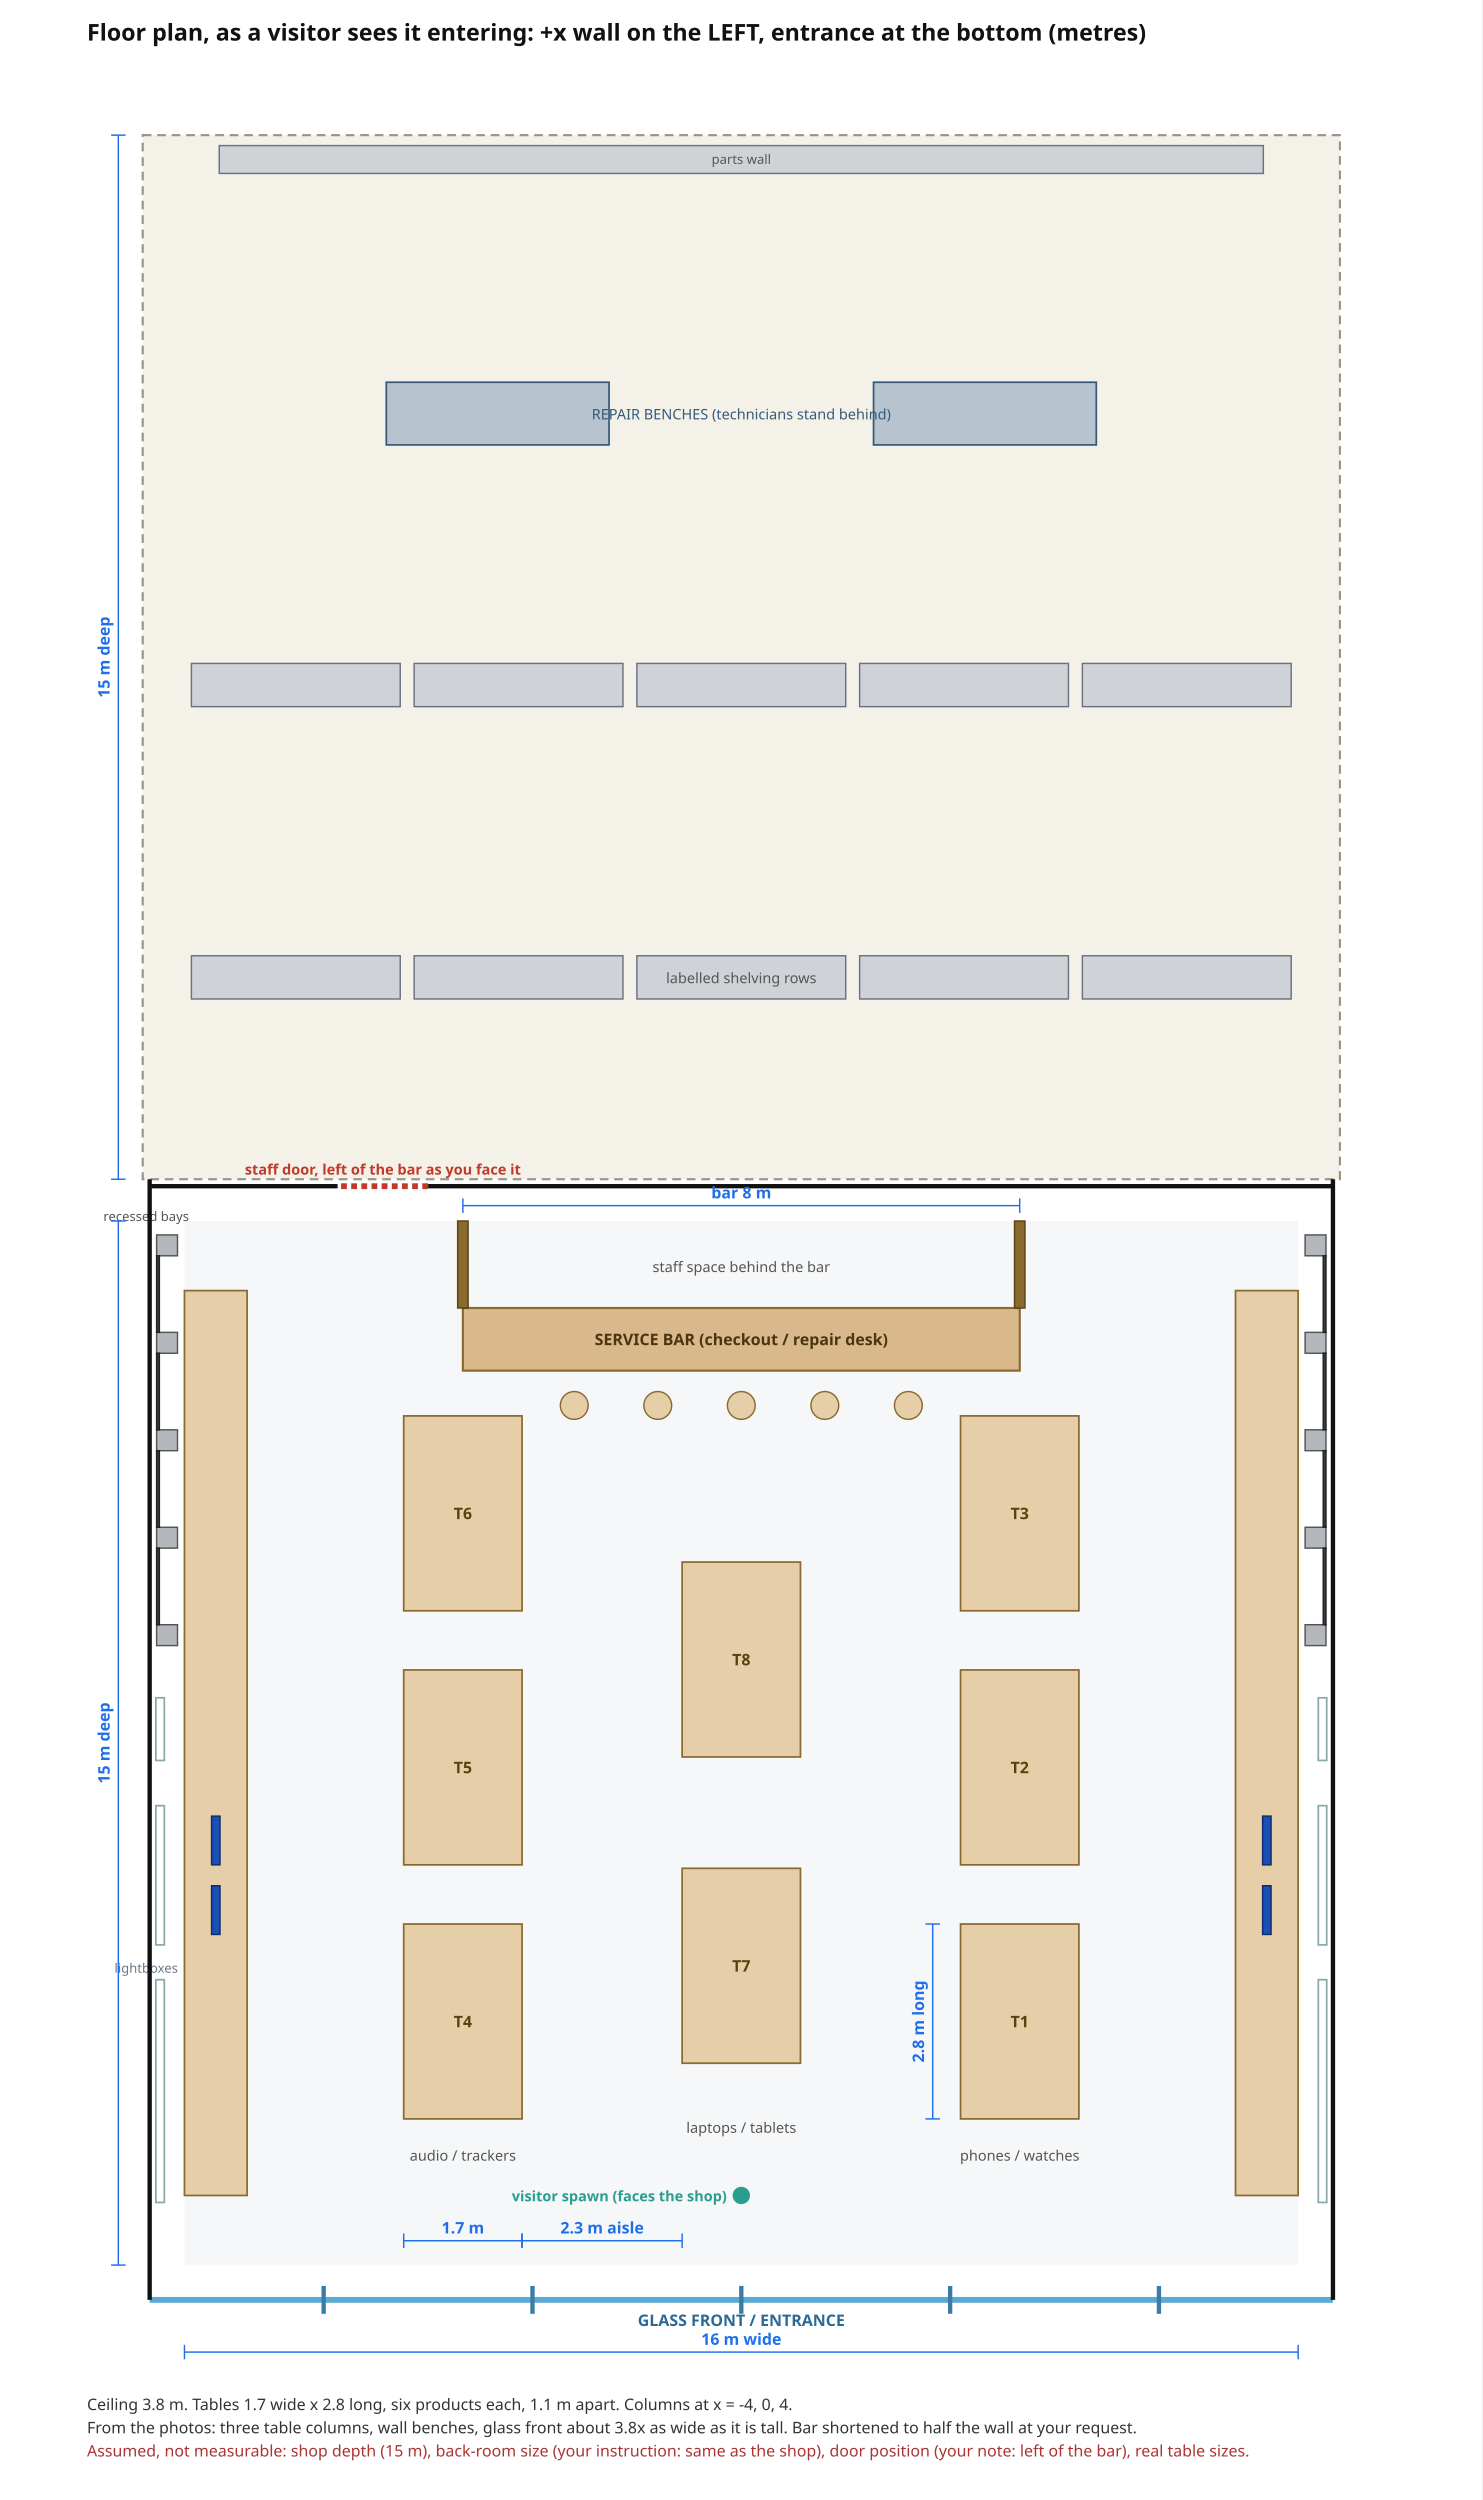
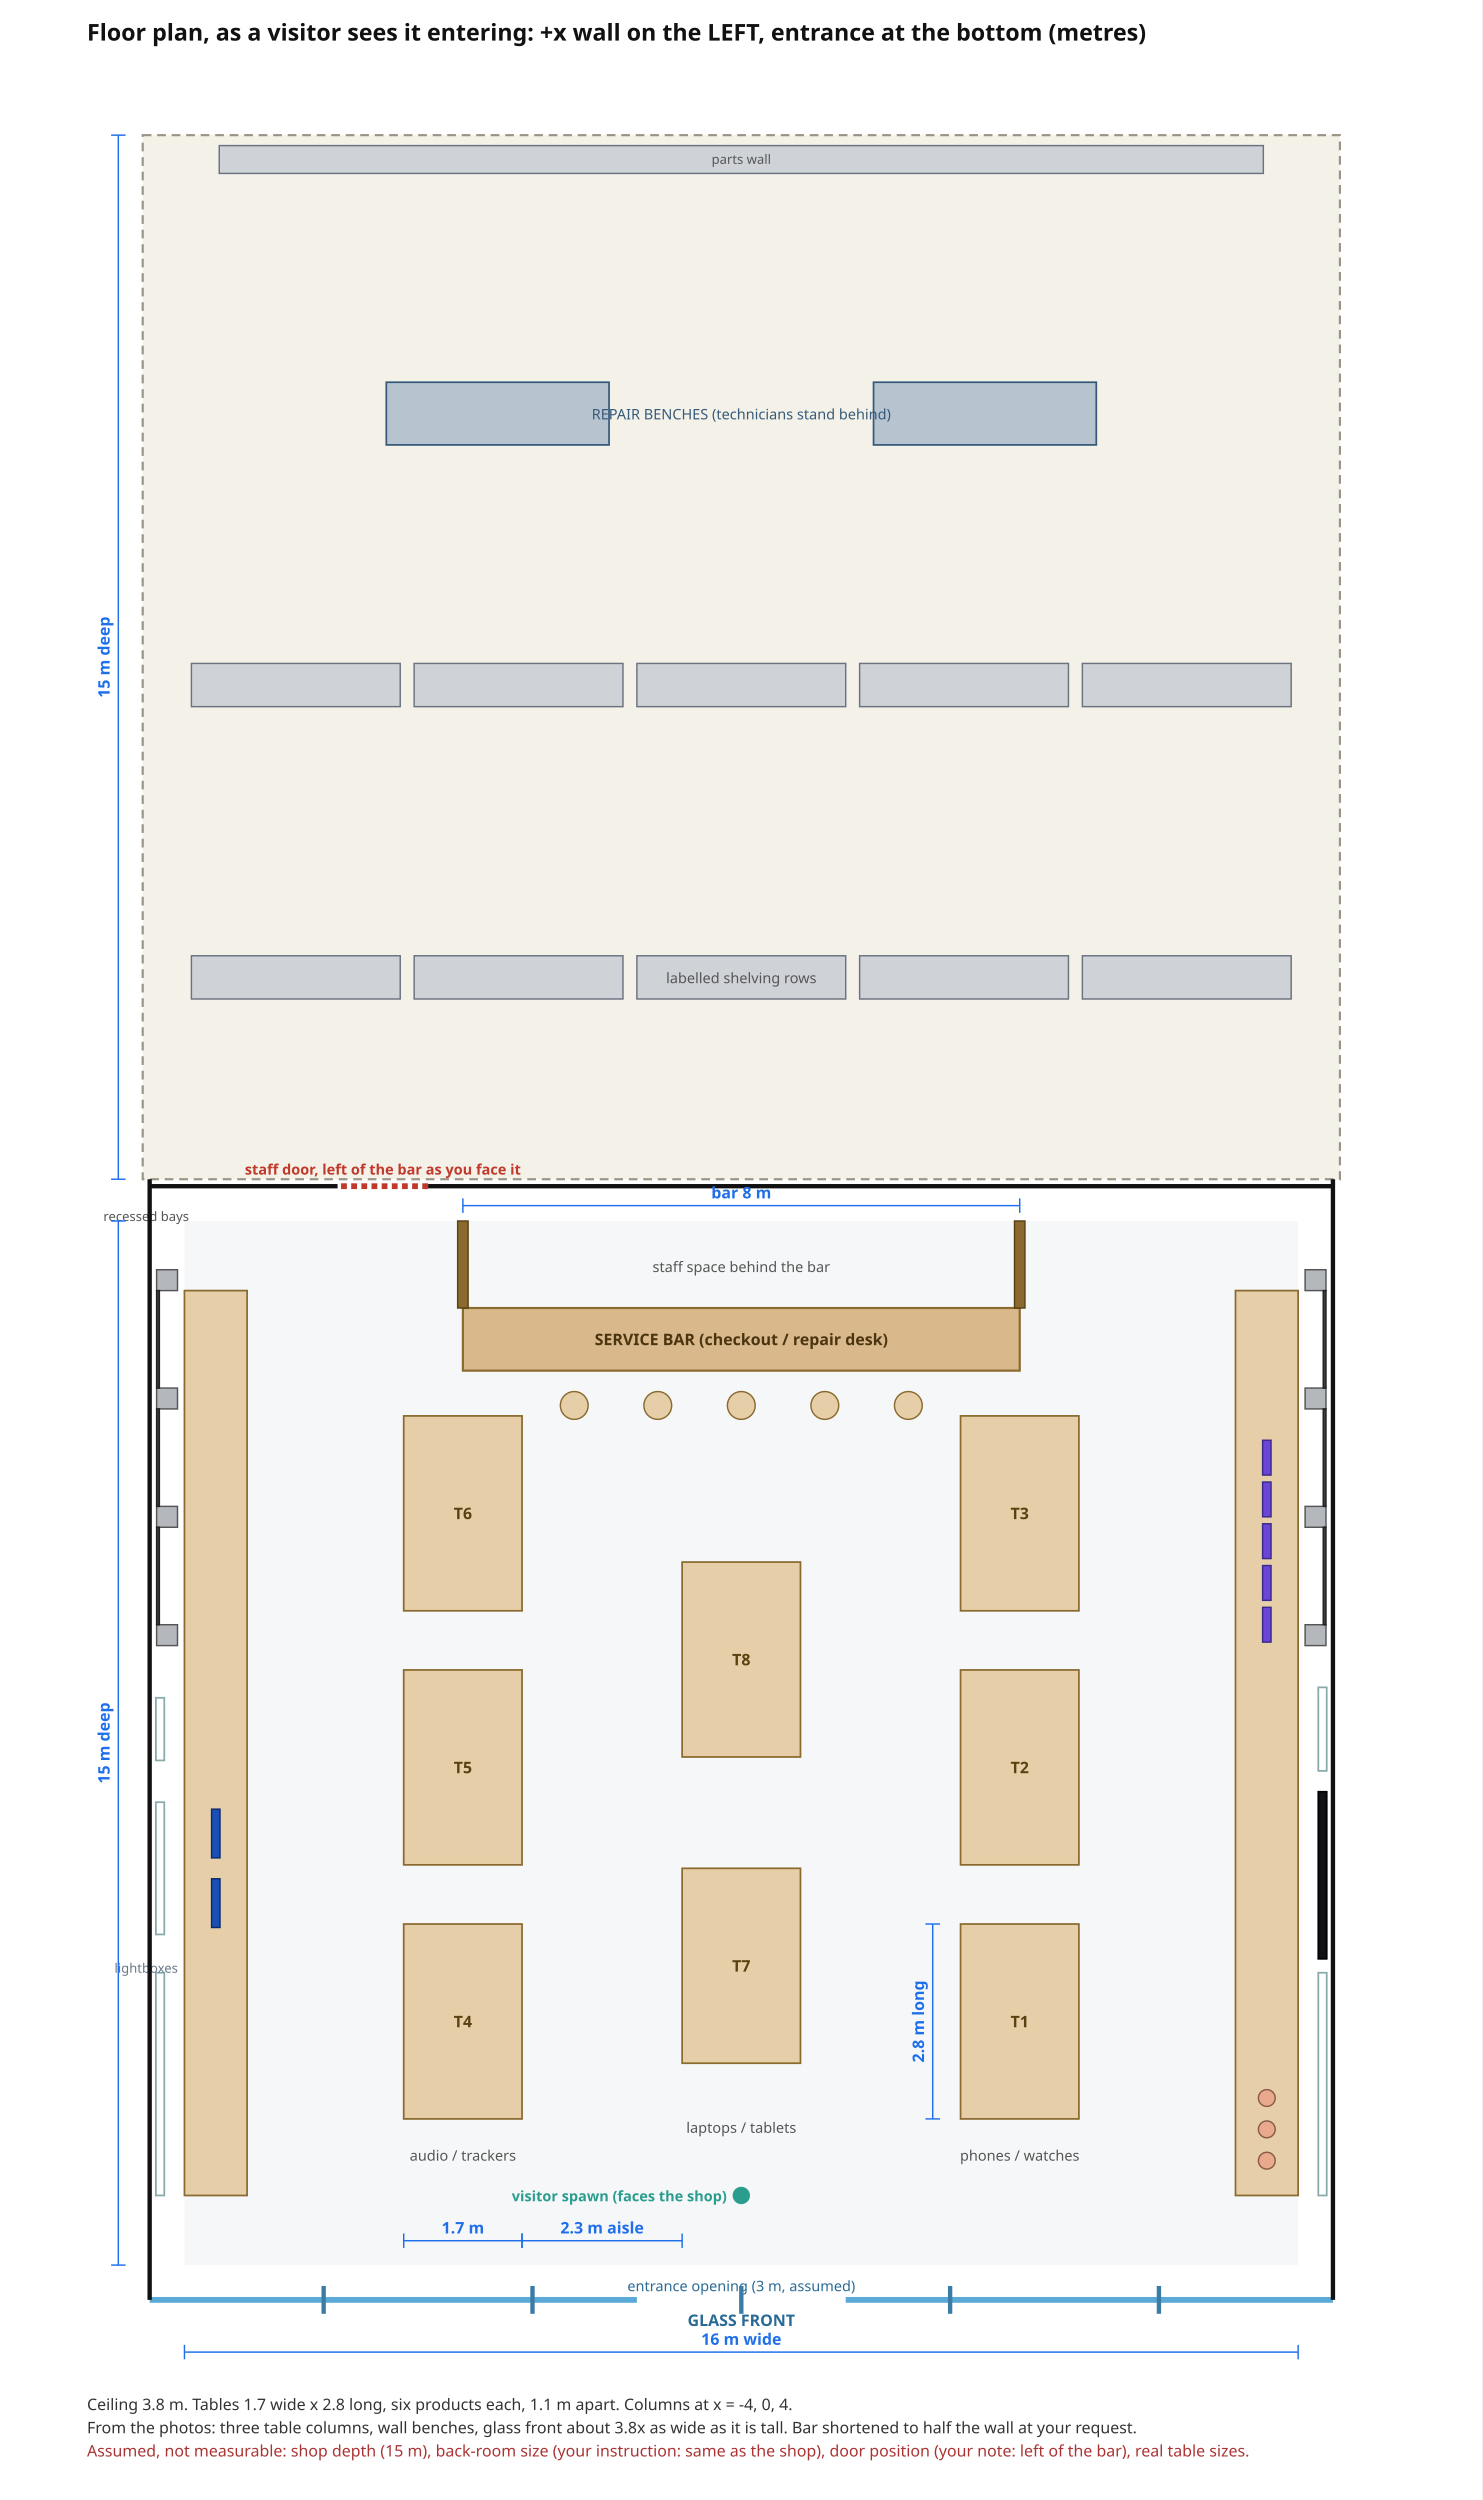
<svg xmlns="http://www.w3.org/2000/svg" width="1022" height="1724" viewBox="0 0 1022 1724">
  <rect width="1022" height="1724" fill="#ffffff" />
  <text x="60.0" y="28.0" font-size="16" text-anchor="start" fill="#111" font-weight="700" font-family="system-ui, sans-serif">Floor plan, as a visitor sees it entering: +x wall on the LEFT, entrance at the bottom (metres)</text>
  <rect x="98.4" y="93.2" width="825.6" height="720.0" fill="#f4f1e8" stroke="#9a9484" stroke-width="1.5" stroke-dasharray="6 4" />
  <text x="511.2" y="109.2" font-size="12" text-anchor="middle" fill="#6b6556" font-weight="600" font-family="system-ui, sans-serif">BACK ROOM (staff only): same footprint as the shop</text>
  <rect x="746.4" y="659.1" width="144.0" height="29.8" fill="#cfd3d8" stroke="#6b7280" stroke-width="1" />
  <rect x="592.8" y="659.1" width="144.0" height="29.8" fill="#cfd3d8" stroke="#6b7280" stroke-width="1" />
  <rect x="439.2" y="659.1" width="144.0" height="29.8" fill="#cfd3d8" stroke="#6b7280" stroke-width="1" />
  <rect x="285.6" y="659.1" width="144.0" height="29.8" fill="#cfd3d8" stroke="#6b7280" stroke-width="1" />
  <rect x="132.0" y="659.1" width="144.0" height="29.8" fill="#cfd3d8" stroke="#6b7280" stroke-width="1" />
  <rect x="746.4" y="457.5" width="144.0" height="29.8" fill="#cfd3d8" stroke="#6b7280" stroke-width="1" />
  <rect x="592.8" y="457.5" width="144.0" height="29.8" fill="#cfd3d8" stroke="#6b7280" stroke-width="1" />
  <rect x="439.2" y="457.5" width="144.0" height="29.8" fill="#cfd3d8" stroke="#6b7280" stroke-width="1" />
  <rect x="285.6" y="457.5" width="144.0" height="29.8" fill="#cfd3d8" stroke="#6b7280" stroke-width="1" />
  <rect x="132.0" y="457.5" width="144.0" height="29.8" fill="#cfd3d8" stroke="#6b7280" stroke-width="1" />
  <text x="511.2" y="678.0" font-size="10" text-anchor="middle" fill="#555" font-weight="400" font-family="system-ui, sans-serif">labelled shelving rows</text>
  <rect x="602.4" y="263.6" width="153.6" height="43.2" fill="#b7c4d0" stroke="#355a7a" stroke-width="1.2" />
  <rect x="266.4" y="263.6" width="153.6" height="43.2" fill="#b7c4d0" stroke="#355a7a" stroke-width="1.2" />
  <text x="511.2" y="289.2" font-size="10" text-anchor="middle" fill="#355a7a" font-weight="400" font-family="system-ui, sans-serif">REPAIR BENCHES (technicians stand behind)</text>
  <rect x="151.2" y="100.4" width="720.0" height="19.2" fill="#cfd3d8" stroke="#6b7280" stroke-width="1" />
  <text x="511.2" y="113.0" font-size="9" text-anchor="middle" fill="#555" font-weight="400" font-family="system-ui, sans-serif">parts wall</text>
  <rect x="127.2" y="842.0" width="768.0" height="720.0" fill="#f6f7f8" stroke="none" stroke-width="0" />
  <rect x="852.0" y="890.0" width="43.2" height="624.0" fill="#e6cfa8" stroke="#8a6a2f" stroke-width="1.2" />
  <rect x="127.2" y="890.0" width="43.2" height="624.0" fill="#e6cfa8" stroke="#8a6a2f" stroke-width="1.2" />
-   <rect x="909.1" y="1365.2" width="5.8" height="153.6" fill="#ffffff" stroke="#8aa" stroke-width="1.2" />
-   <rect x="909.1" y="1245.2" width="5.8" height="96.0" fill="#ffffff" stroke="#8aa" stroke-width="1.2" />
-   <rect x="909.1" y="1170.8" width="5.8" height="43.2" fill="#ffffff" stroke="#8aa" stroke-width="1.2" />
+   <rect x="909.1" y="1360.4" width="5.8" height="153.6" fill="#ffffff" stroke="#8aa" stroke-width="1.2" />
+   <rect x="909.1" y="1235.6" width="5.8" height="115.2" fill="#101216" stroke="#000" stroke-width="1.2" />
+   <rect x="909.1" y="1163.6" width="5.8" height="57.6" fill="#ffffff" stroke="#8aa" stroke-width="1.2" />
+   <rect x="870.7" y="1108.4" width="5.8" height="24.0" fill="#6b45d6" stroke="#3a2a8a" stroke-width="1" />
+   <rect x="870.7" y="1079.6" width="5.8" height="24.0" fill="#6b45d6" stroke="#3a2a8a" stroke-width="1" />
+   <rect x="870.7" y="1050.8" width="5.8" height="24.0" fill="#6b45d6" stroke="#3a2a8a" stroke-width="1" />
+   <rect x="870.7" y="1022.0" width="5.8" height="24.0" fill="#6b45d6" stroke="#3a2a8a" stroke-width="1" />
+   <rect x="870.7" y="993.2" width="5.8" height="24.0" fill="#6b45d6" stroke="#3a2a8a" stroke-width="1" />
+   <circle cx="873.6" cy="1490.0" r="5.8" fill="#e8a98c" stroke="#8a5a46" />
+   <circle cx="873.6" cy="1468.4" r="5.8" fill="#e8a98c" stroke="#8a5a46" />
+   <circle cx="873.6" cy="1446.8" r="5.8" fill="#e8a98c" stroke="#8a5a46" />
  <rect x="900.0" y="1120.4" width="14.4" height="14.4" fill="#b4b8bd" stroke="#555" stroke-width="1" />
-   <rect x="900.0" y="1053.2" width="14.4" height="14.4" fill="#b4b8bd" stroke="#555" stroke-width="1" />
-   <rect x="900.0" y="986.0" width="14.4" height="14.4" fill="#b4b8bd" stroke="#555" stroke-width="1" />
-   <rect x="900.0" y="918.8" width="14.4" height="14.4" fill="#b4b8bd" stroke="#555" stroke-width="1" />
-   <rect x="900.0" y="851.6" width="14.4" height="14.4" fill="#b4b8bd" stroke="#555" stroke-width="1" />
-   <rect x="912.5" y="1067.6" width="1.9" height="52.8" fill="#3b3f45" stroke="#222" stroke-width="1" />
-   <rect x="912.5" y="1000.4" width="1.9" height="52.8" fill="#3b3f45" stroke="#222" stroke-width="1" />
-   <rect x="912.5" y="933.2" width="1.9" height="52.8" fill="#3b3f45" stroke="#222" stroke-width="1" />
-   <rect x="912.5" y="866.0" width="1.9" height="52.8" fill="#3b3f45" stroke="#222" stroke-width="1" />
-   <rect x="870.7" y="1300.4" width="5.8" height="33.6" fill="#1a4fb8" stroke="#0b2a6b" stroke-width="1" />
-   <rect x="870.7" y="1252.4" width="5.8" height="33.6" fill="#1a4fb8" stroke="#0b2a6b" stroke-width="1" />
-   <rect x="107.5" y="1365.2" width="5.8" height="153.6" fill="#ffffff" stroke="#8aa" stroke-width="1.2" />
-   <rect x="107.5" y="1245.2" width="5.8" height="96.0" fill="#ffffff" stroke="#8aa" stroke-width="1.2" />
+   <rect x="900.0" y="1038.8" width="14.4" height="14.4" fill="#b4b8bd" stroke="#555" stroke-width="1" />
+   <rect x="900.0" y="957.2" width="14.4" height="14.4" fill="#b4b8bd" stroke="#555" stroke-width="1" />
+   <rect x="900.0" y="875.6" width="14.4" height="14.4" fill="#b4b8bd" stroke="#555" stroke-width="1" />
+   <rect x="912.5" y="1053.2" width="1.9" height="67.2" fill="#3b3f45" stroke="#222" stroke-width="1" />
+   <rect x="912.5" y="971.6" width="1.9" height="67.2" fill="#3b3f45" stroke="#222" stroke-width="1" />
+   <rect x="912.5" y="890.0" width="1.9" height="67.2" fill="#3b3f45" stroke="#222" stroke-width="1" />
+   <rect x="107.5" y="1360.4" width="5.8" height="153.6" fill="#ffffff" stroke="#8aa" stroke-width="1.2" />
+   <rect x="107.5" y="1242.8" width="5.8" height="91.2" fill="#ffffff" stroke="#8aa" stroke-width="1.2" />
  <rect x="107.5" y="1170.8" width="5.8" height="43.2" fill="#ffffff" stroke="#8aa" stroke-width="1.2" />
+   <rect x="145.9" y="1295.6" width="5.8" height="33.6" fill="#1a4fb8" stroke="#0b2a6b" stroke-width="1" />
+   <rect x="145.9" y="1247.6" width="5.8" height="33.6" fill="#1a4fb8" stroke="#0b2a6b" stroke-width="1" />
  <rect x="108.0" y="1120.4" width="14.4" height="14.4" fill="#b4b8bd" stroke="#555" stroke-width="1" />
-   <rect x="108.0" y="1053.2" width="14.4" height="14.4" fill="#b4b8bd" stroke="#555" stroke-width="1" />
-   <rect x="108.0" y="986.0" width="14.4" height="14.4" fill="#b4b8bd" stroke="#555" stroke-width="1" />
-   <rect x="108.0" y="918.8" width="14.4" height="14.4" fill="#b4b8bd" stroke="#555" stroke-width="1" />
-   <rect x="108.0" y="851.6" width="14.4" height="14.4" fill="#b4b8bd" stroke="#555" stroke-width="1" />
-   <rect x="108.0" y="1067.6" width="1.9" height="52.8" fill="#3b3f45" stroke="#222" stroke-width="1" />
-   <rect x="108.0" y="1000.4" width="1.9" height="52.8" fill="#3b3f45" stroke="#222" stroke-width="1" />
-   <rect x="108.0" y="933.2" width="1.9" height="52.8" fill="#3b3f45" stroke="#222" stroke-width="1" />
-   <rect x="108.0" y="866.0" width="1.9" height="52.8" fill="#3b3f45" stroke="#222" stroke-width="1" />
-   <rect x="145.9" y="1300.4" width="5.8" height="33.6" fill="#1a4fb8" stroke="#0b2a6b" stroke-width="1" />
-   <rect x="145.9" y="1252.4" width="5.8" height="33.6" fill="#1a4fb8" stroke="#0b2a6b" stroke-width="1" />
+   <rect x="108.0" y="1038.8" width="14.4" height="14.4" fill="#b4b8bd" stroke="#555" stroke-width="1" />
+   <rect x="108.0" y="957.2" width="14.4" height="14.4" fill="#b4b8bd" stroke="#555" stroke-width="1" />
+   <rect x="108.0" y="875.6" width="14.4" height="14.4" fill="#b4b8bd" stroke="#555" stroke-width="1" />
+   <rect x="108.0" y="1053.2" width="1.9" height="67.2" fill="#3b3f45" stroke="#222" stroke-width="1" />
+   <rect x="108.0" y="971.6" width="1.9" height="67.2" fill="#3b3f45" stroke="#222" stroke-width="1" />
+   <rect x="108.0" y="890.0" width="1.9" height="67.2" fill="#3b3f45" stroke="#222" stroke-width="1" />
  <text x="100.8" y="1360.4" font-size="9" text-anchor="middle" fill="#678" font-weight="400" font-family="system-ui, sans-serif">lightboxes</text>
  <text x="100.8" y="842.0" font-size="9" text-anchor="middle" fill="#555" font-weight="400" font-family="system-ui, sans-serif">recessed bays</text>
  <rect x="662.4" y="1326.8" width="81.6" height="134.4" fill="#e6cfa8" stroke="#8a6a2f" stroke-width="1.2" />
  <text x="703.2" y="1398.0" font-size="11" text-anchor="middle" fill="#5a4210" font-weight="700" font-family="system-ui, sans-serif">T1</text>
  <rect x="662.4" y="1151.6" width="81.6" height="134.4" fill="#e6cfa8" stroke="#8a6a2f" stroke-width="1.2" />
  <text x="703.2" y="1222.8" font-size="11" text-anchor="middle" fill="#5a4210" font-weight="700" font-family="system-ui, sans-serif">T2</text>
  <rect x="662.4" y="976.4" width="81.6" height="134.4" fill="#e6cfa8" stroke="#8a6a2f" stroke-width="1.2" />
  <text x="703.2" y="1047.6" font-size="11" text-anchor="middle" fill="#5a4210" font-weight="700" font-family="system-ui, sans-serif">T3</text>
  <rect x="278.4" y="1326.8" width="81.6" height="134.4" fill="#e6cfa8" stroke="#8a6a2f" stroke-width="1.2" />
  <text x="319.2" y="1398.0" font-size="11" text-anchor="middle" fill="#5a4210" font-weight="700" font-family="system-ui, sans-serif">T4</text>
  <rect x="278.4" y="1151.6" width="81.6" height="134.4" fill="#e6cfa8" stroke="#8a6a2f" stroke-width="1.2" />
  <text x="319.2" y="1222.8" font-size="11" text-anchor="middle" fill="#5a4210" font-weight="700" font-family="system-ui, sans-serif">T5</text>
  <rect x="278.4" y="976.4" width="81.6" height="134.4" fill="#e6cfa8" stroke="#8a6a2f" stroke-width="1.2" />
  <text x="319.2" y="1047.6" font-size="11" text-anchor="middle" fill="#5a4210" font-weight="700" font-family="system-ui, sans-serif">T6</text>
  <rect x="470.4" y="1288.4" width="81.6" height="134.4" fill="#e6cfa8" stroke="#8a6a2f" stroke-width="1.2" />
  <text x="511.2" y="1359.6" font-size="11" text-anchor="middle" fill="#5a4210" font-weight="700" font-family="system-ui, sans-serif">T7</text>
  <rect x="470.4" y="1077.2" width="81.6" height="134.4" fill="#e6cfa8" stroke="#8a6a2f" stroke-width="1.2" />
  <text x="511.2" y="1148.4" font-size="11" text-anchor="middle" fill="#5a4210" font-weight="700" font-family="system-ui, sans-serif">T8</text>
  <text x="703.2" y="1490.0" font-size="10" text-anchor="middle" fill="#555" font-weight="400" font-family="system-ui, sans-serif">phones / watches</text>
  <text x="511.2" y="1470.8" font-size="10" text-anchor="middle" fill="#555" font-weight="400" font-family="system-ui, sans-serif">laptops / tablets</text>
  <text x="319.2" y="1490.0" font-size="10" text-anchor="middle" fill="#555" font-weight="400" font-family="system-ui, sans-serif">audio / trackers</text>
  <rect x="319.2" y="902.0" width="384.0" height="43.2" fill="#d9b98c" stroke="#8a6a2f" stroke-width="1.5" />
  <text x="511.2" y="927.6" font-size="11" text-anchor="middle" fill="#4a3510" font-weight="700" font-family="system-ui, sans-serif">SERVICE BAR (checkout / repair desk)</text>
  <circle cx="626.4" cy="969.2" r="9.6" fill="#e6cfa8" stroke="#8a6a2f" />
  <circle cx="568.8" cy="969.2" r="9.6" fill="#e6cfa8" stroke="#8a6a2f" />
  <circle cx="511.2" cy="969.2" r="9.6" fill="#e6cfa8" stroke="#8a6a2f" />
  <circle cx="453.6" cy="969.2" r="9.6" fill="#e6cfa8" stroke="#8a6a2f" />
  <circle cx="396.0" cy="969.2" r="9.6" fill="#e6cfa8" stroke="#8a6a2f" />
  <rect x="699.6" y="842.0" width="7.2" height="60.0" fill="#8a6a2f" stroke="#5a4210" stroke-width="1" />
  <rect x="315.6" y="842.0" width="7.2" height="60.0" fill="#8a6a2f" stroke="#5a4210" stroke-width="1" />
  <text x="511.2" y="877.2" font-size="10" text-anchor="middle" fill="#555" font-weight="400" font-family="system-ui, sans-serif">staff space behind the bar</text>
-   <line x1="103.2" y1="1586.0" x2="919.2" y2="1586.0" stroke="#5aa9d6" stroke-width="4" />
+   <line x1="103.2" y1="1586.0" x2="439.2" y2="1586.0" stroke="#5aa9d6" stroke-width="4" />
+   <line x1="583.2" y1="1586.0" x2="919.2" y2="1586.0" stroke="#5aa9d6" stroke-width="4" />
+   <text x="511.2" y="1580.0" font-size="10" text-anchor="middle" fill="#2a6a95" font-weight="400" font-family="system-ui, sans-serif">entrance opening (3 m, assumed)</text>
  <line x1="799.2" y1="1595.6" x2="799.2" y2="1576.4" stroke="#3a7ca5" stroke-width="3" />
  <line x1="655.2" y1="1595.6" x2="655.2" y2="1576.4" stroke="#3a7ca5" stroke-width="3" />
  <line x1="511.2" y1="1595.6" x2="511.2" y2="1576.4" stroke="#3a7ca5" stroke-width="3" />
  <line x1="367.2" y1="1595.6" x2="367.2" y2="1576.4" stroke="#3a7ca5" stroke-width="3" />
  <line x1="223.2" y1="1595.6" x2="223.2" y2="1576.4" stroke="#3a7ca5" stroke-width="3" />
-   <text x="511.2" y="1604.0" font-size="11" text-anchor="middle" fill="#2a6a95" font-weight="700" font-family="system-ui, sans-serif">GLASS FRONT / ENTRANCE</text>
+   <text x="511.2" y="1604.0" font-size="11" text-anchor="middle" fill="#2a6a95" font-weight="700" font-family="system-ui, sans-serif">GLASS FRONT</text>
  <line x1="919.2" y1="1586.0" x2="919.2" y2="813.2" stroke="#111" stroke-width="3" />
  <line x1="103.2" y1="1586.0" x2="103.2" y2="813.2" stroke="#111" stroke-width="3" />
  <line x1="919.2" y1="818.0" x2="295.2" y2="818.0" stroke="#111" stroke-width="3" />
  <line x1="232.8" y1="818.0" x2="103.2" y2="818.0" stroke="#111" stroke-width="3" />
  <line x1="295.2" y1="818.0" x2="232.8" y2="818.0" stroke="#c0392b" stroke-width="4" stroke-dasharray="4 3" />
  <text x="264.0" y="810.0" font-size="10" text-anchor="middle" fill="#c0392b" font-weight="700" font-family="system-ui, sans-serif">staff door, left of the bar as you face it</text>
  <circle cx="511.2" cy="1514.0" r="6.0" fill="#2a9d8f" stroke="none" />
  <text x="501.2" y="1518.0" font-size="10" text-anchor="end" fill="#2a9d8f" font-weight="600" font-family="system-ui, sans-serif">visitor spawn (faces the shop)</text>
  <line x1="127.2" y1="1622.0" x2="895.2" y2="1622.0" stroke="#1f6feb" stroke-width="1" />
  <line x1="127.2" y1="1617.0" x2="127.2" y2="1627.0" stroke="#1f6feb" stroke-width="1" />
  <line x1="895.2" y1="1617.0" x2="895.2" y2="1627.0" stroke="#1f6feb" stroke-width="1" />
  <text x="511.2" y="1617.0" font-size="11" text-anchor="middle" fill="#1f6feb" font-weight="600" font-family="system-ui, sans-serif">16 m wide</text>
  <line x1="81.6" y1="842.0" x2="81.6" y2="1562.0" stroke="#1f6feb" stroke-width="1" />
  <line x1="76.6" y1="842.0" x2="86.6" y2="842.0" stroke="#1f6feb" stroke-width="1" />
  <line x1="76.6" y1="1562.0" x2="86.6" y2="1562.0" stroke="#1f6feb" stroke-width="1" />
  <text transform="translate(75.6 1202.0) rotate(-90)" font-size="11" text-anchor="middle" fill="#1f6feb" font-weight="600" font-family="system-ui, sans-serif">15 m deep</text>
  <line x1="81.6" y1="93.2" x2="81.6" y2="813.2" stroke="#1f6feb" stroke-width="1" />
  <line x1="76.6" y1="93.2" x2="86.6" y2="93.2" stroke="#1f6feb" stroke-width="1" />
  <line x1="76.6" y1="813.2" x2="86.6" y2="813.2" stroke="#1f6feb" stroke-width="1" />
  <text transform="translate(75.6 453.2) rotate(-90)" font-size="11" text-anchor="middle" fill="#1f6feb" font-weight="600" font-family="system-ui, sans-serif">15 m deep</text>
  <line x1="278.4" y1="1545.2" x2="360.0" y2="1545.2" stroke="#1f6feb" stroke-width="1" />
  <line x1="278.4" y1="1540.2" x2="278.4" y2="1550.2" stroke="#1f6feb" stroke-width="1" />
  <line x1="360.0" y1="1540.2" x2="360.0" y2="1550.2" stroke="#1f6feb" stroke-width="1" />
  <text x="319.2" y="1540.2" font-size="11" text-anchor="middle" fill="#1f6feb" font-weight="600" font-family="system-ui, sans-serif">1.7 m</text>
  <line x1="360.0" y1="1545.2" x2="470.4" y2="1545.2" stroke="#1f6feb" stroke-width="1" />
  <line x1="360.0" y1="1540.2" x2="360.0" y2="1550.2" stroke="#1f6feb" stroke-width="1" />
  <line x1="470.4" y1="1540.2" x2="470.4" y2="1550.2" stroke="#1f6feb" stroke-width="1" />
  <text x="415.2" y="1540.2" font-size="11" text-anchor="middle" fill="#1f6feb" font-weight="600" font-family="system-ui, sans-serif">2.3 m aisle</text>
  <line x1="319.2" y1="831.4" x2="703.2" y2="831.4" stroke="#1f6feb" stroke-width="1" />
  <line x1="319.2" y1="826.4" x2="319.2" y2="836.4" stroke="#1f6feb" stroke-width="1" />
  <line x1="703.2" y1="826.4" x2="703.2" y2="836.4" stroke="#1f6feb" stroke-width="1" />
  <text x="511.2" y="826.4" font-size="11" text-anchor="middle" fill="#1f6feb" font-weight="600" font-family="system-ui, sans-serif">bar 8 m</text>
  <line x1="643.2" y1="1326.8" x2="643.2" y2="1461.2" stroke="#1f6feb" stroke-width="1" />
  <line x1="638.2" y1="1326.8" x2="648.2" y2="1326.8" stroke="#1f6feb" stroke-width="1" />
  <line x1="638.2" y1="1461.2" x2="648.2" y2="1461.2" stroke="#1f6feb" stroke-width="1" />
  <text transform="translate(637.2 1394.0) rotate(-90)" font-size="11" text-anchor="middle" fill="#1f6feb" font-weight="600" font-family="system-ui, sans-serif">2.8 m long</text>
  <text x="60.0" y="1662.0" font-size="11" text-anchor="start" fill="#333" font-weight="400" font-family="system-ui, sans-serif">Ceiling 3.8 m. Tables 1.7 wide x 2.8 long, six products each, 1.1 m apart. Columns at x = -4, 0, 4.</text>
  <text x="60.0" y="1678.0" font-size="11" text-anchor="start" fill="#333" font-weight="400" font-family="system-ui, sans-serif">From the photos: three table columns, wall benches, glass front about 3.8x as wide as it is tall. Bar shortened to half the wall at your request.</text>
  <text x="60.0" y="1694.0" font-size="11" text-anchor="start" fill="#a33" font-weight="400" font-family="system-ui, sans-serif">Assumed, not measurable: shop depth (15 m), back-room size (your instruction: same as the shop), door position (your note: left of the bar), real table sizes.</text>
</svg>
